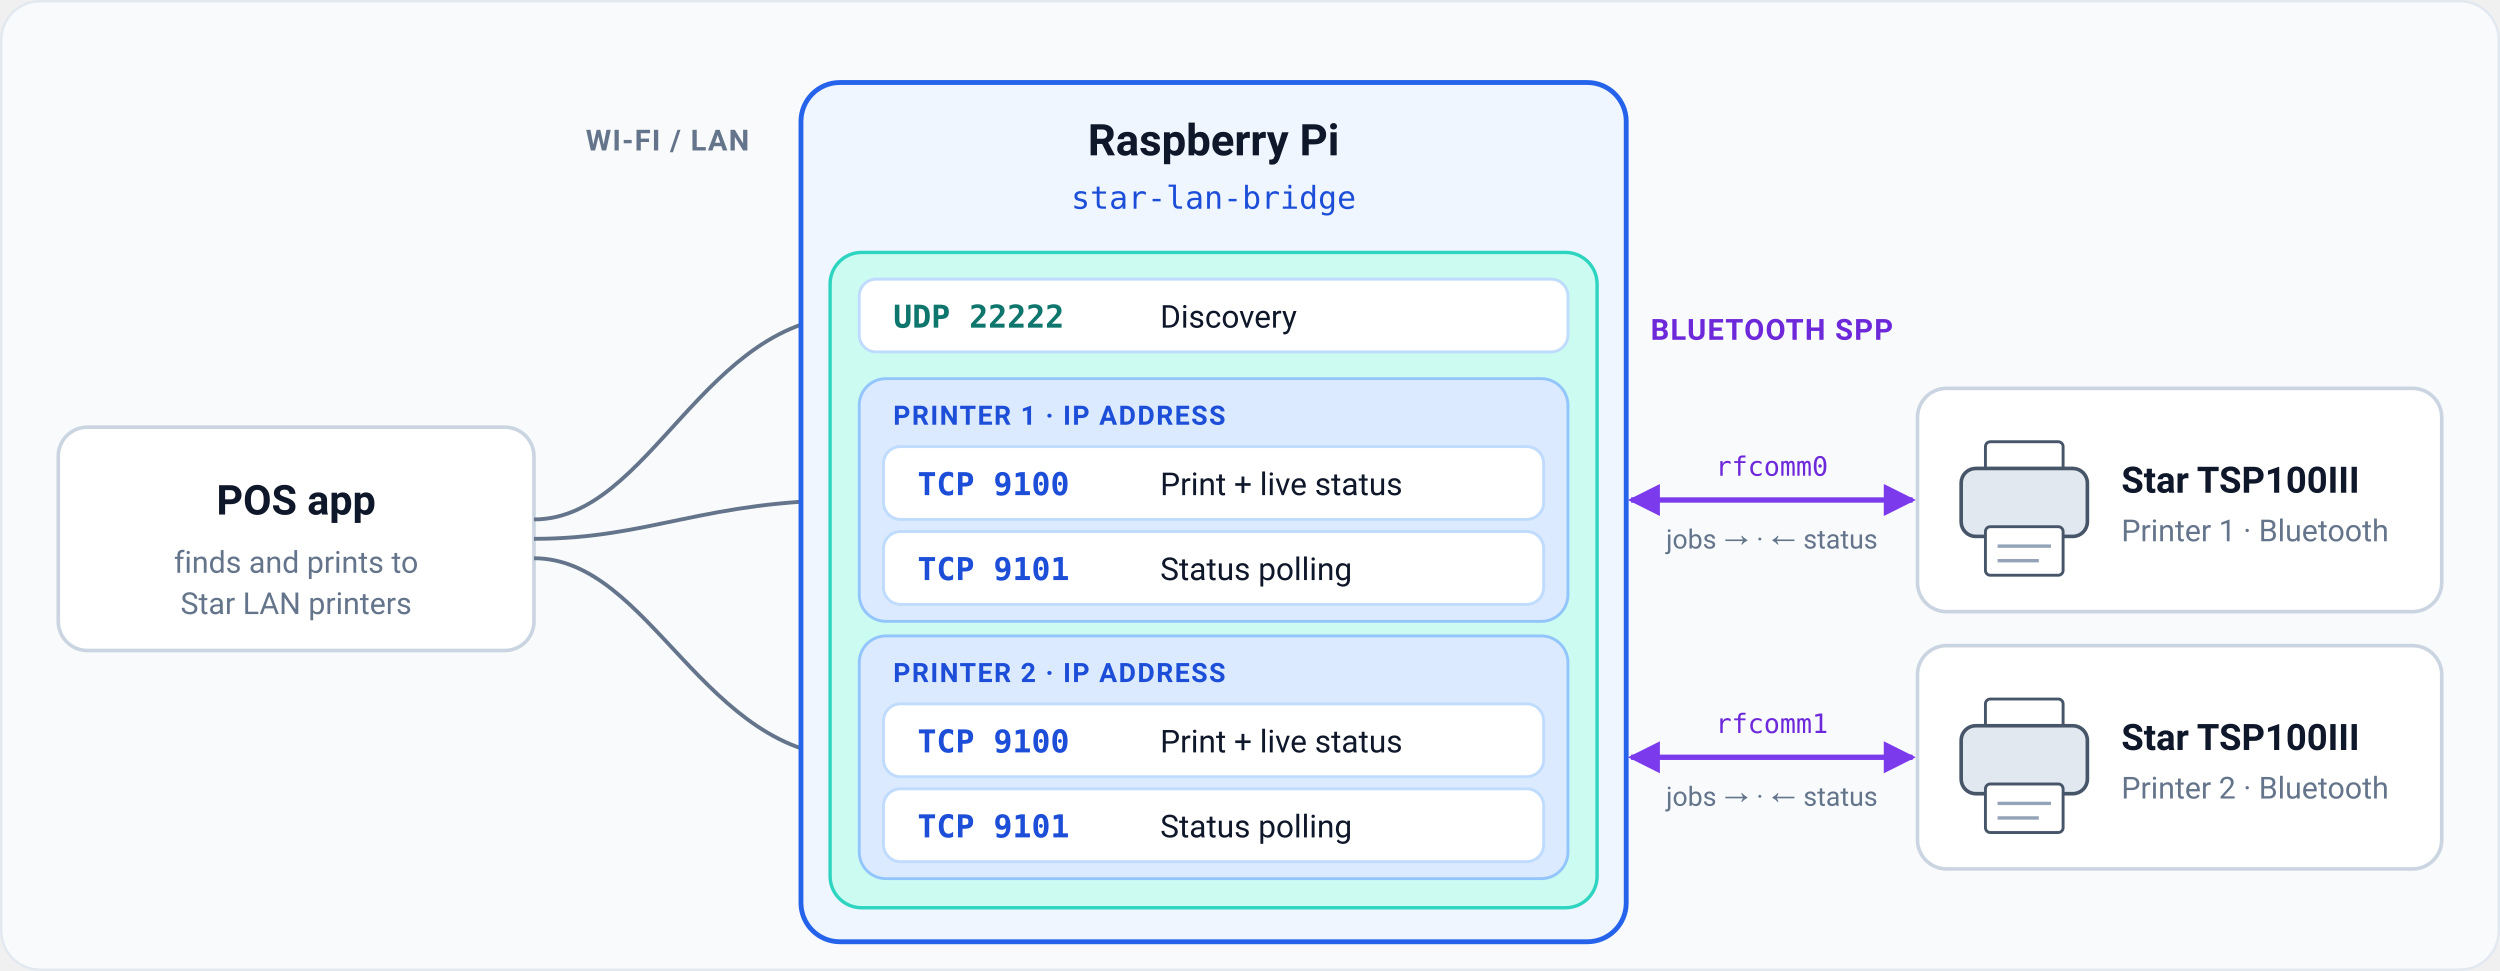
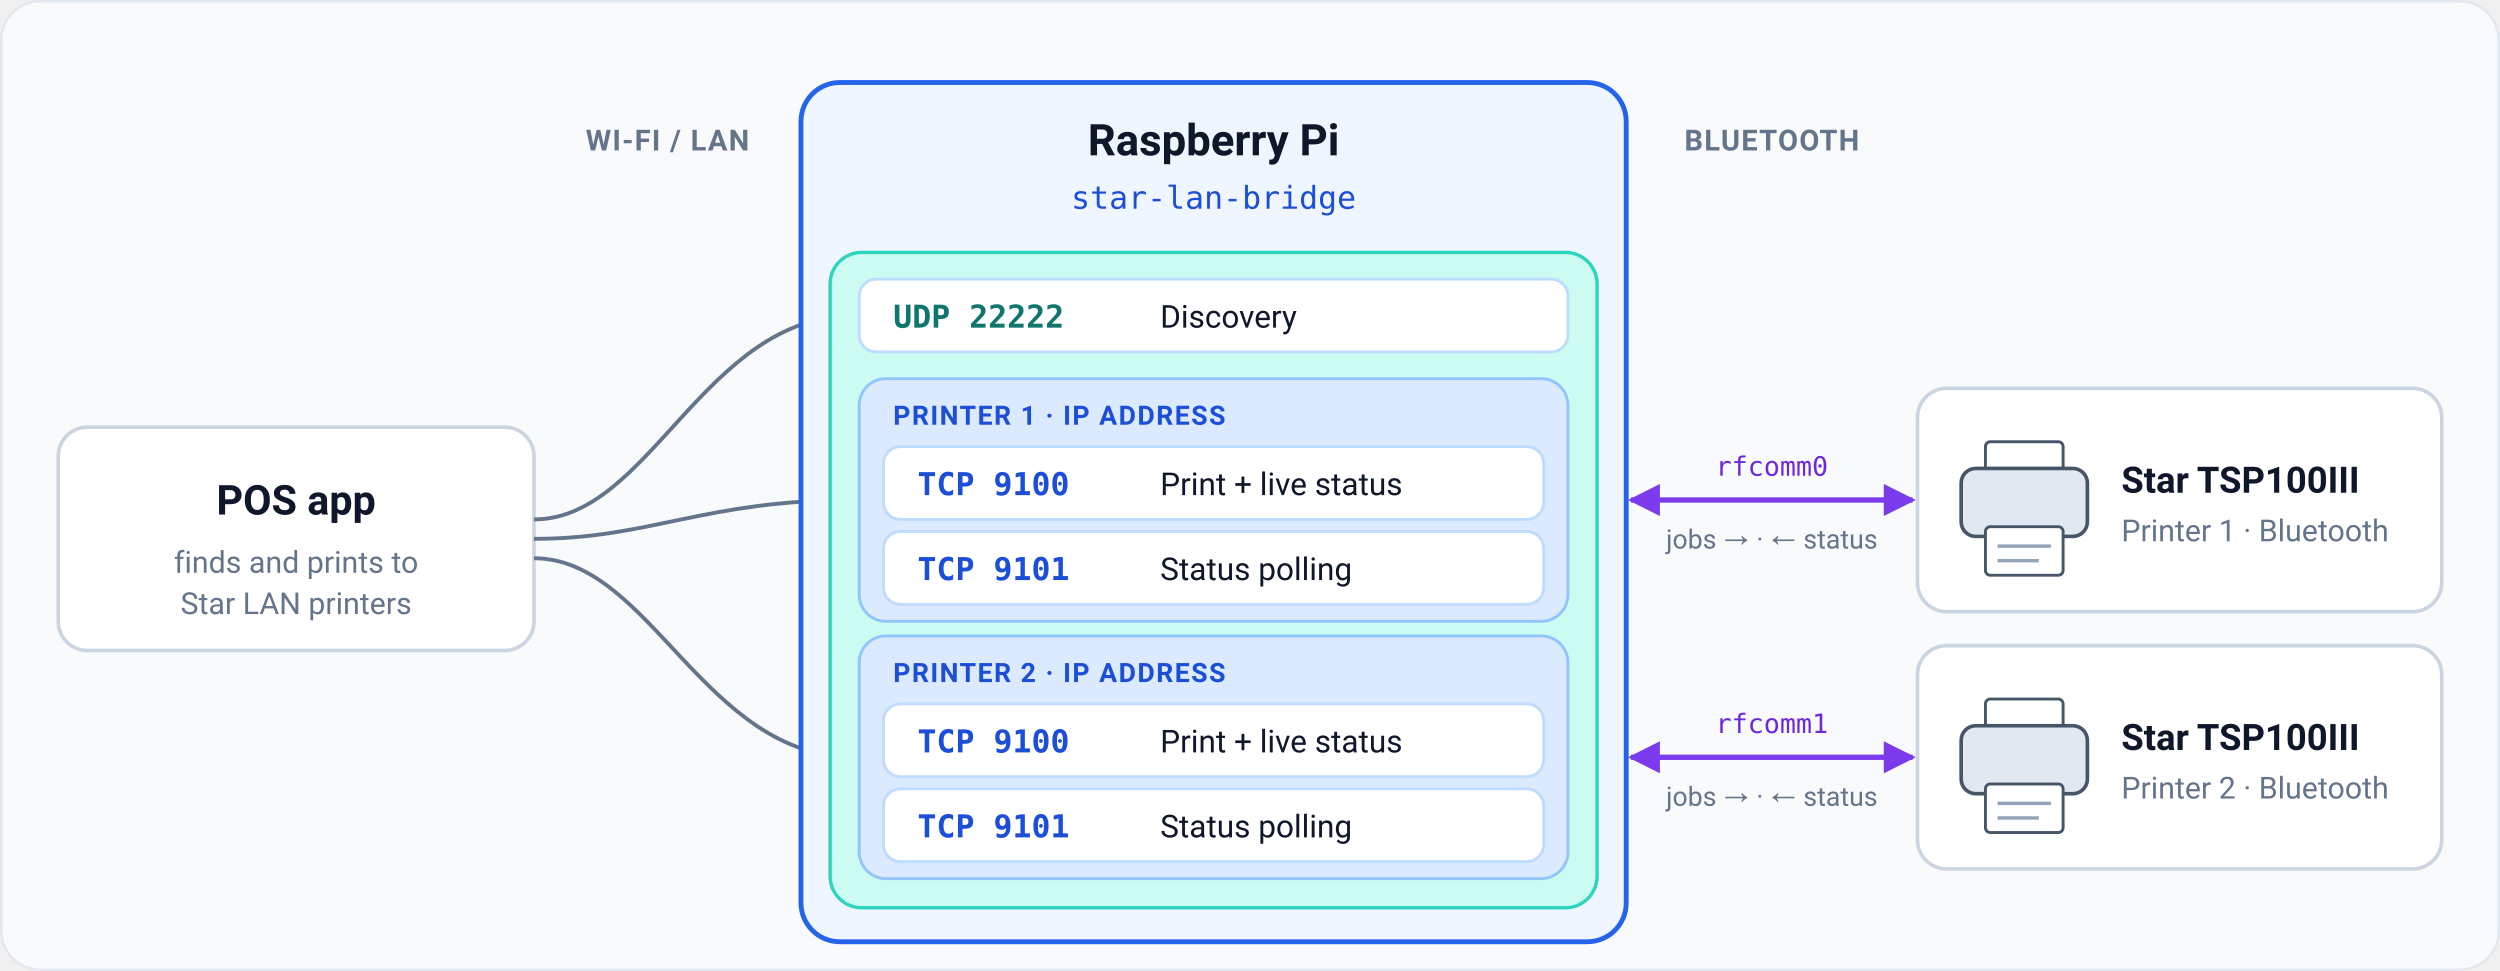
<svg xmlns="http://www.w3.org/2000/svg" viewBox="0 0 1030 400" width="1030" height="400" role="img" aria-labelledby="t d">
  <style>
    .card { fill: #f8fafc; stroke: #e2e8f0; }
    .box { fill: #ffffff; stroke: #cbd5e1; stroke-width: 1.5; }
    .dev { fill: #eff6ff; stroke: #2563eb; stroke-width: 2; }
    .disc { fill: #ccfbf1; stroke: #2dd4bf; stroke-width: 1.4; }
    .dacc { fill: #0f766e; }
    .grp { fill: #dbeafe; stroke: #93c5fd; stroke-width: 1.2; }
    .chip { fill: #ffffff; stroke: #bfdbfe; stroke-width: 1.2; }
    .ink { fill: #0f172a; }
    .muted { fill: #64748b; }
    .acc { fill: #1d4ed8; }
    .bt { fill: #6d28d9; }
    .wire { stroke: #64748b; stroke-width: 1.6; fill: none; }
    .btw { stroke: #7c3aed; stroke-width: 2.2; fill: none; }
    .ah { fill: #64748b; }
    .ahb { fill: #7c3aed; }
    .icon { fill: #e2e8f0; stroke: #475569; stroke-width: 1.5; }
    .paper { fill: #ffffff; stroke: #475569; stroke-width: 1.2; }
    .line { stroke: #94a3b8; stroke-width: 1.4; }
    text { font-family: -apple-system, BlinkMacSystemFont, "Segoe UI", Roboto, Helvetica, Arial, sans-serif; }
    .mono { font-family: ui-monospace, SFMono-Regular, Menlo, Consolas, monospace; }
    @media (prefers-color-scheme: dark) {
      .card { fill: #0f172a; stroke: #1e293b; }
      .box { fill: #1e293b; stroke: #334155; }
      .dev { fill: #172554; stroke: #60a5fa; }
      .disc { fill: #134e4a; stroke: #14b8a6; }
      .dacc { fill: #5eead4; }
      .grp { fill: #1e3a8a; stroke: #3b82f6; }
      .chip { fill: #0f172a; stroke: #1e40af; }
      .ink { fill: #e2e8f0; }
      .muted { fill: #94a3b8; }
      .acc { fill: #93c5fd; }
      .bt { fill: #c4b5fd; }
      .wire { stroke: #94a3b8; }
      .btw { stroke: #a78bfa; }
      .ah { fill: #94a3b8; }
      .ahb { fill: #a78bfa; }
      .icon { fill: #334155; stroke: #cbd5e1; }
      .paper { fill: #f8fafc; stroke: #cbd5e1; }
      .line { stroke: #94a3b8; }
    }
  </style>
  <defs>
    <marker id="a" viewBox="0 0 10 10" refX="9" refY="5" markerWidth="7" markerHeight="7" orient="auto-start-reverse">
      <path class="ah" d="M0 0 L10 5 L0 10 z" />
    </marker>
    <marker id="b" viewBox="0 0 10 10" refX="9" refY="5" markerWidth="6" markerHeight="6" orient="auto-start-reverse">
      <path class="ahb" d="M0 0 L10 5 L0 10 z" />
    </marker>
  </defs>
  <rect class="card" x="0.5" y="0.5" width="1029" height="399" rx="16" />
  <rect class="box" x="24" y="176" width="196" height="92" rx="12" />
  <text class="ink" x="122" y="212" text-anchor="middle" font-size="17" font-weight="600">POS app</text>
  <text class="muted" x="122" y="236" text-anchor="middle" font-size="12.5">finds and prints to</text>
  <text class="muted" x="122" y="253" text-anchor="middle" font-size="12.5">Star LAN printers</text>
  <text class="muted" x="275" y="62" text-anchor="middle" font-size="12" font-weight="600" letter-spacing="0.5">WI-FI / LAN</text>
  <path class="wire" d="M220 214 C 268 214, 290 130, 352 130" marker-end="url(#a)" />
  <path class="wire" d="M220 222 C 268 222, 290 206, 352 206" marker-end="url(#a)" />
  <path class="wire" d="M220 230 C 268 230, 290 312, 352 312" marker-end="url(#a)" />
  <rect class="dev" x="330" y="34" width="340" height="354" rx="16" />
  <text class="ink" x="500" y="64" text-anchor="middle" font-size="18" font-weight="700">Raspberry Pi</text>
  <text class="acc mono" x="500" y="86" text-anchor="middle" font-size="13">star-lan-bridge</text>
  <rect class="disc" x="342" y="104" width="316" height="270" rx="13" />
  <rect class="chip" x="354" y="115" width="292" height="30" rx="7" />
  <text class="dacc mono" x="368" y="135" font-size="13" font-weight="700">UDP 22222</text>
  <text class="ink" x="478" y="135" font-size="13">Discovery</text>
  <rect class="grp" x="354" y="156" width="292" height="100" rx="11" />
  <text class="acc" x="368" y="175" font-size="11" font-weight="700" letter-spacing="0.6">PRINTER 1 · IP ADDRESS</text>
  <rect class="chip" x="364" y="184" width="272" height="30" rx="7" />
  <text class="acc mono" x="378" y="204" font-size="13" font-weight="700">TCP 9100</text>
  <text class="ink" x="478" y="204" font-size="13">Print + live status</text>
  <rect class="chip" x="364" y="219" width="272" height="30" rx="7" />
  <text class="acc mono" x="378" y="239" font-size="13" font-weight="700">TCP 9101</text>
  <text class="ink" x="478" y="239" font-size="13">Status polling</text>
  <rect class="grp" x="354" y="262" width="292" height="100" rx="11" />
  <text class="acc" x="368" y="281" font-size="11" font-weight="700" letter-spacing="0.6">PRINTER 2 · IP ADDRESS</text>
  <rect class="chip" x="364" y="290" width="272" height="30" rx="7" />
  <text class="acc mono" x="378" y="310" font-size="13" font-weight="700">TCP 9100</text>
  <text class="ink" x="478" y="310" font-size="13">Print + live status</text>
  <rect class="chip" x="364" y="325" width="272" height="30" rx="7" />
  <text class="acc mono" x="378" y="345" font-size="13" font-weight="700">TCP 9101</text>
  <text class="ink" x="478" y="345" font-size="13">Status polling</text>
-   <text class="bt" x="730" y="140" text-anchor="middle" font-size="12" font-weight="700" letter-spacing="0.5">BLUETOOTH SPP</text>
+   <text class="muted" x="730" y="62" text-anchor="middle" font-size="12" font-weight="600" letter-spacing="0.5">BLUETOOTH</text>
  <text class="bt mono" x="730" y="196" text-anchor="middle" font-size="11">rfcomm0</text>
  <path class="btw" d="M672 206 L 788 206" marker-start="url(#b)" marker-end="url(#b)" />
  <text class="bt mono" x="730" y="302" text-anchor="middle" font-size="11">rfcomm1</text>
  <path class="btw" d="M672 312 L 788 312" marker-start="url(#b)" marker-end="url(#b)" />
  <text class="muted" x="730" y="226" text-anchor="middle" font-size="11">jobs → · ← status</text>
  <text class="muted" x="730" y="332" text-anchor="middle" font-size="11">jobs → · ← status</text>
  <rect class="box" x="790" y="160" width="216" height="92" rx="12" />
  <rect class="paper" x="818" y="182" width="32" height="14" rx="2" />
  <rect class="icon" x="808" y="193" width="52" height="28" rx="6" />
  <rect class="paper" x="818" y="217" width="32" height="20" rx="2" />
  <line class="line" x1="823" y1="225" x2="845" y2="225" />
  <line class="line" x1="823" y1="231" x2="840" y2="231" />
  <text class="ink" x="874" y="203" font-size="15" font-weight="600">Star TSP100III</text>
  <text class="muted" x="874" y="223" font-size="12.5">Printer 1 · Bluetooth</text>
  <rect class="box" x="790" y="266" width="216" height="92" rx="12" />
  <rect class="paper" x="818" y="288" width="32" height="14" rx="2" />
  <rect class="icon" x="808" y="299" width="52" height="28" rx="6" />
  <rect class="paper" x="818" y="323" width="32" height="20" rx="2" />
  <line class="line" x1="823" y1="331" x2="845" y2="331" />
  <line class="line" x1="823" y1="337" x2="840" y2="337" />
  <text class="ink" x="874" y="309" font-size="15" font-weight="600">Star TSP100III</text>
  <text class="muted" x="874" y="329" font-size="12.5">Printer 2 · Bluetooth</text>
</svg>
